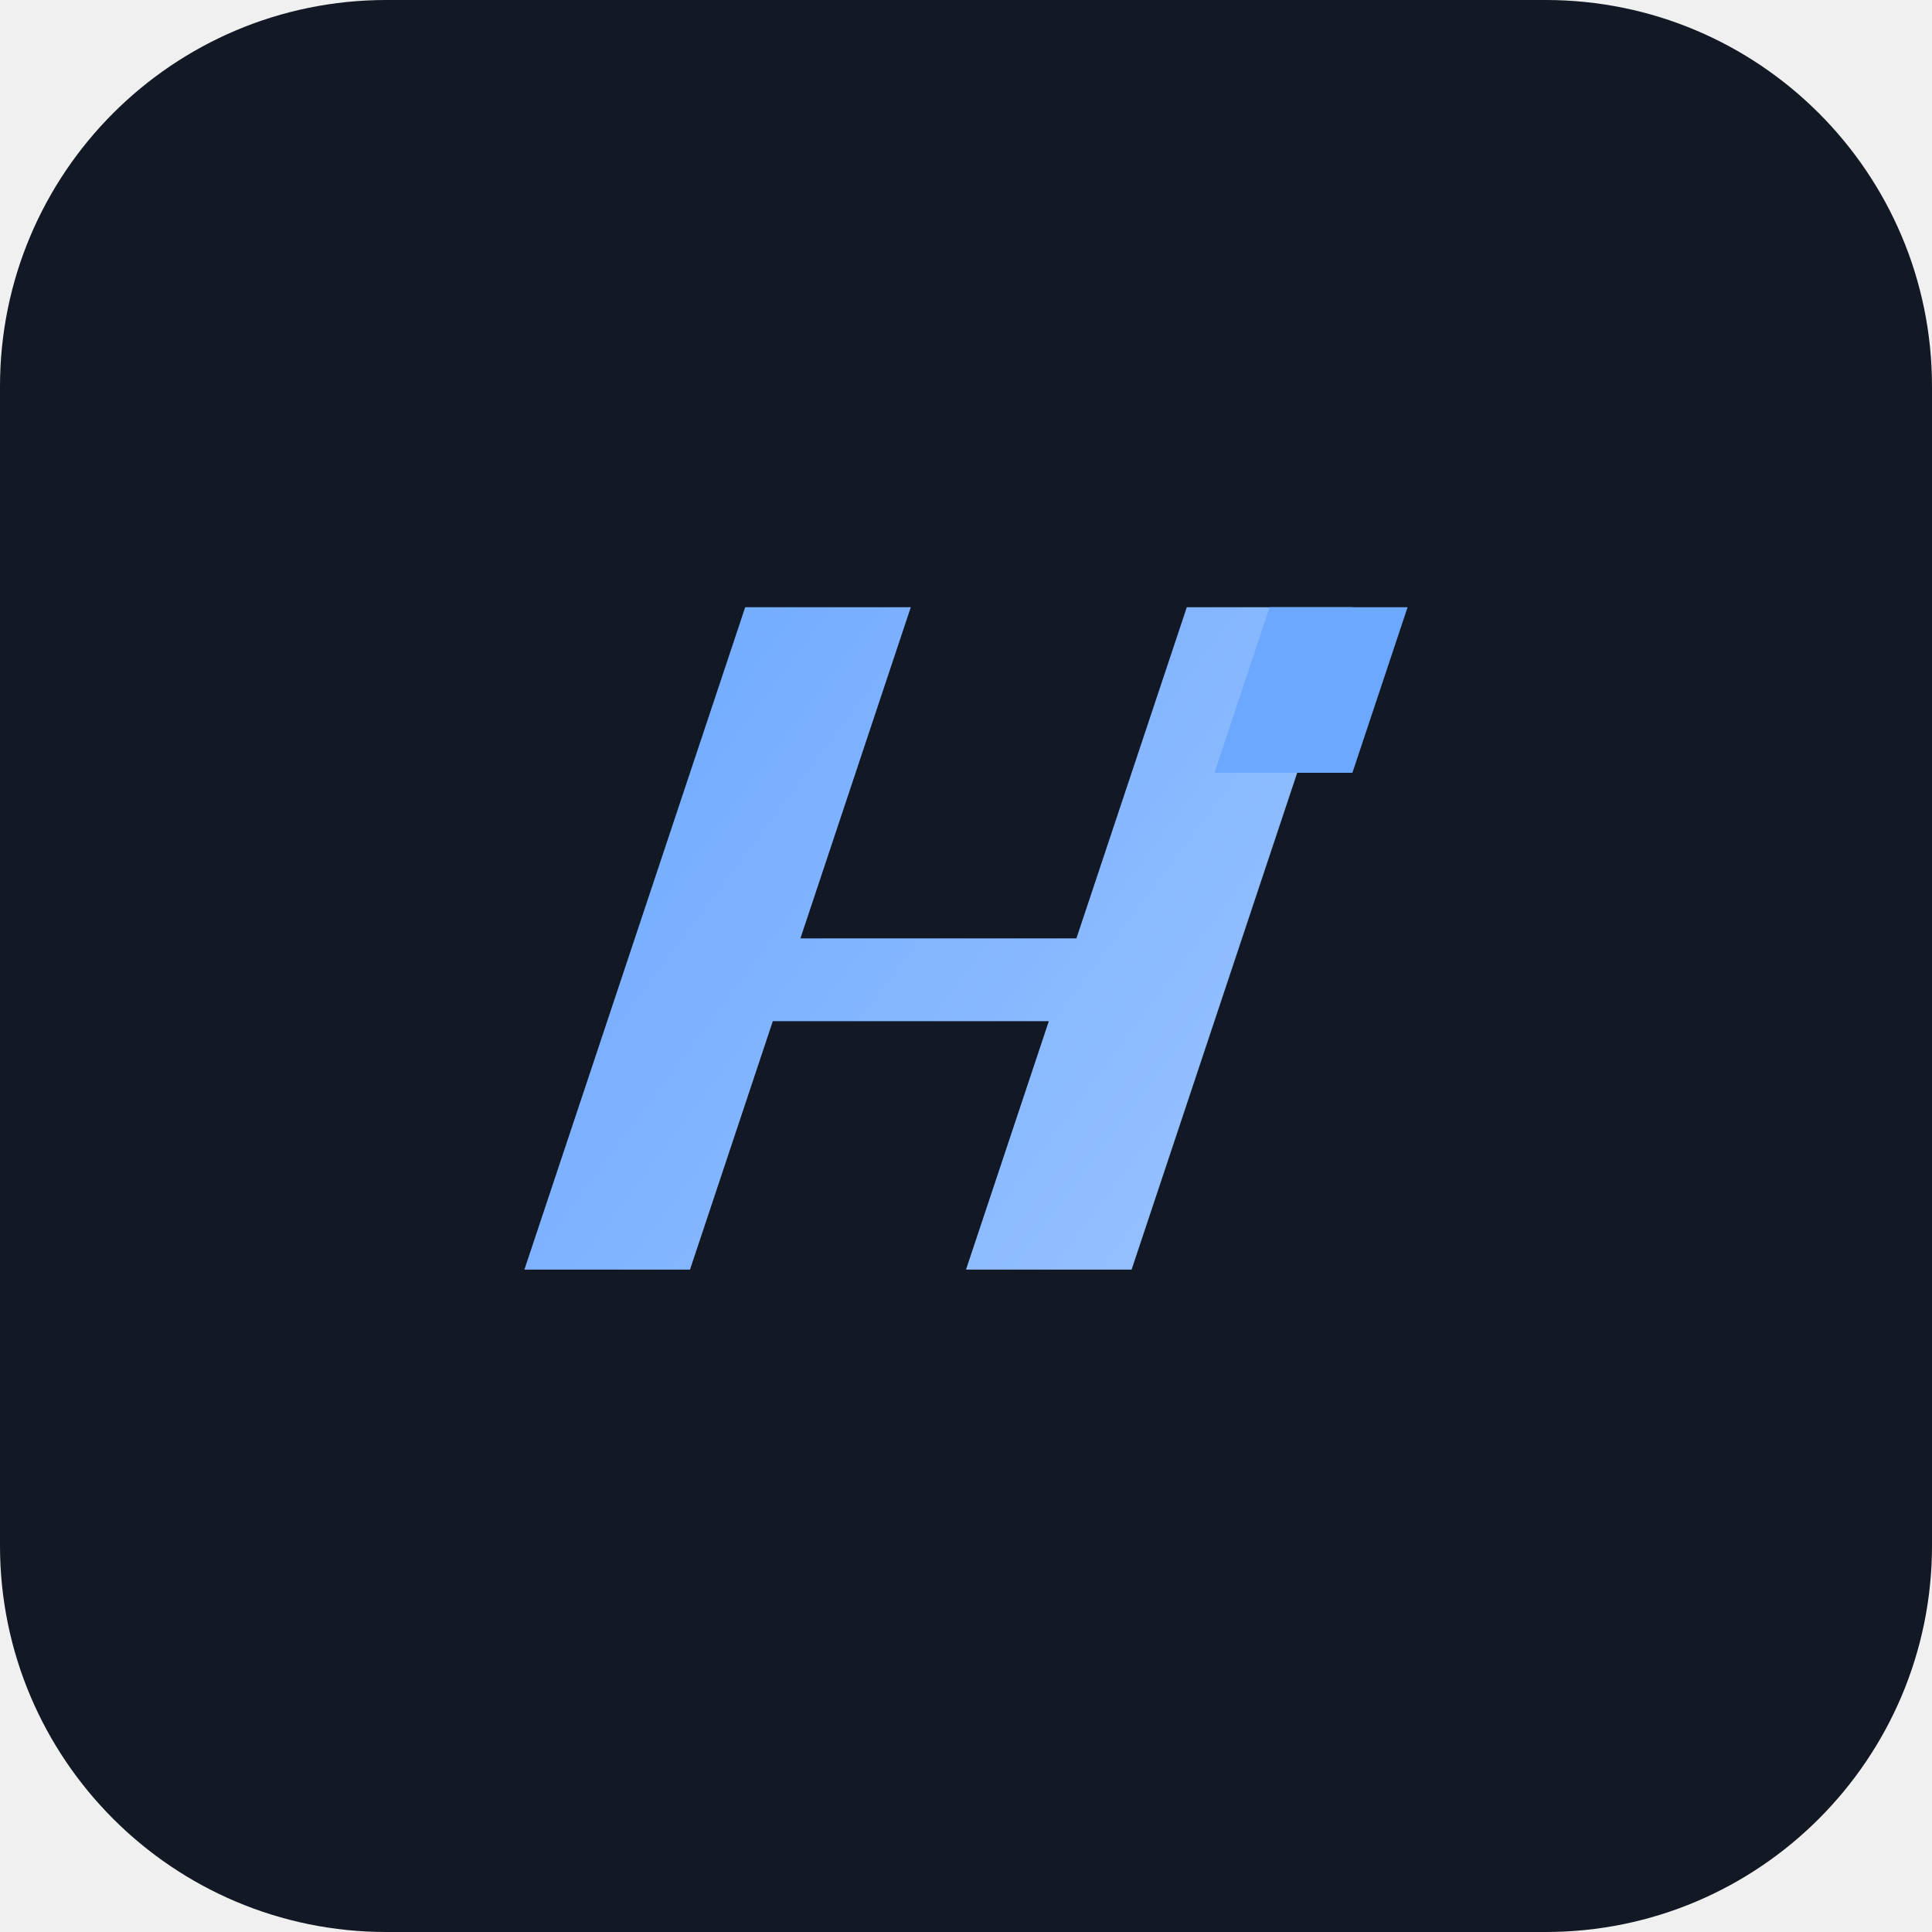
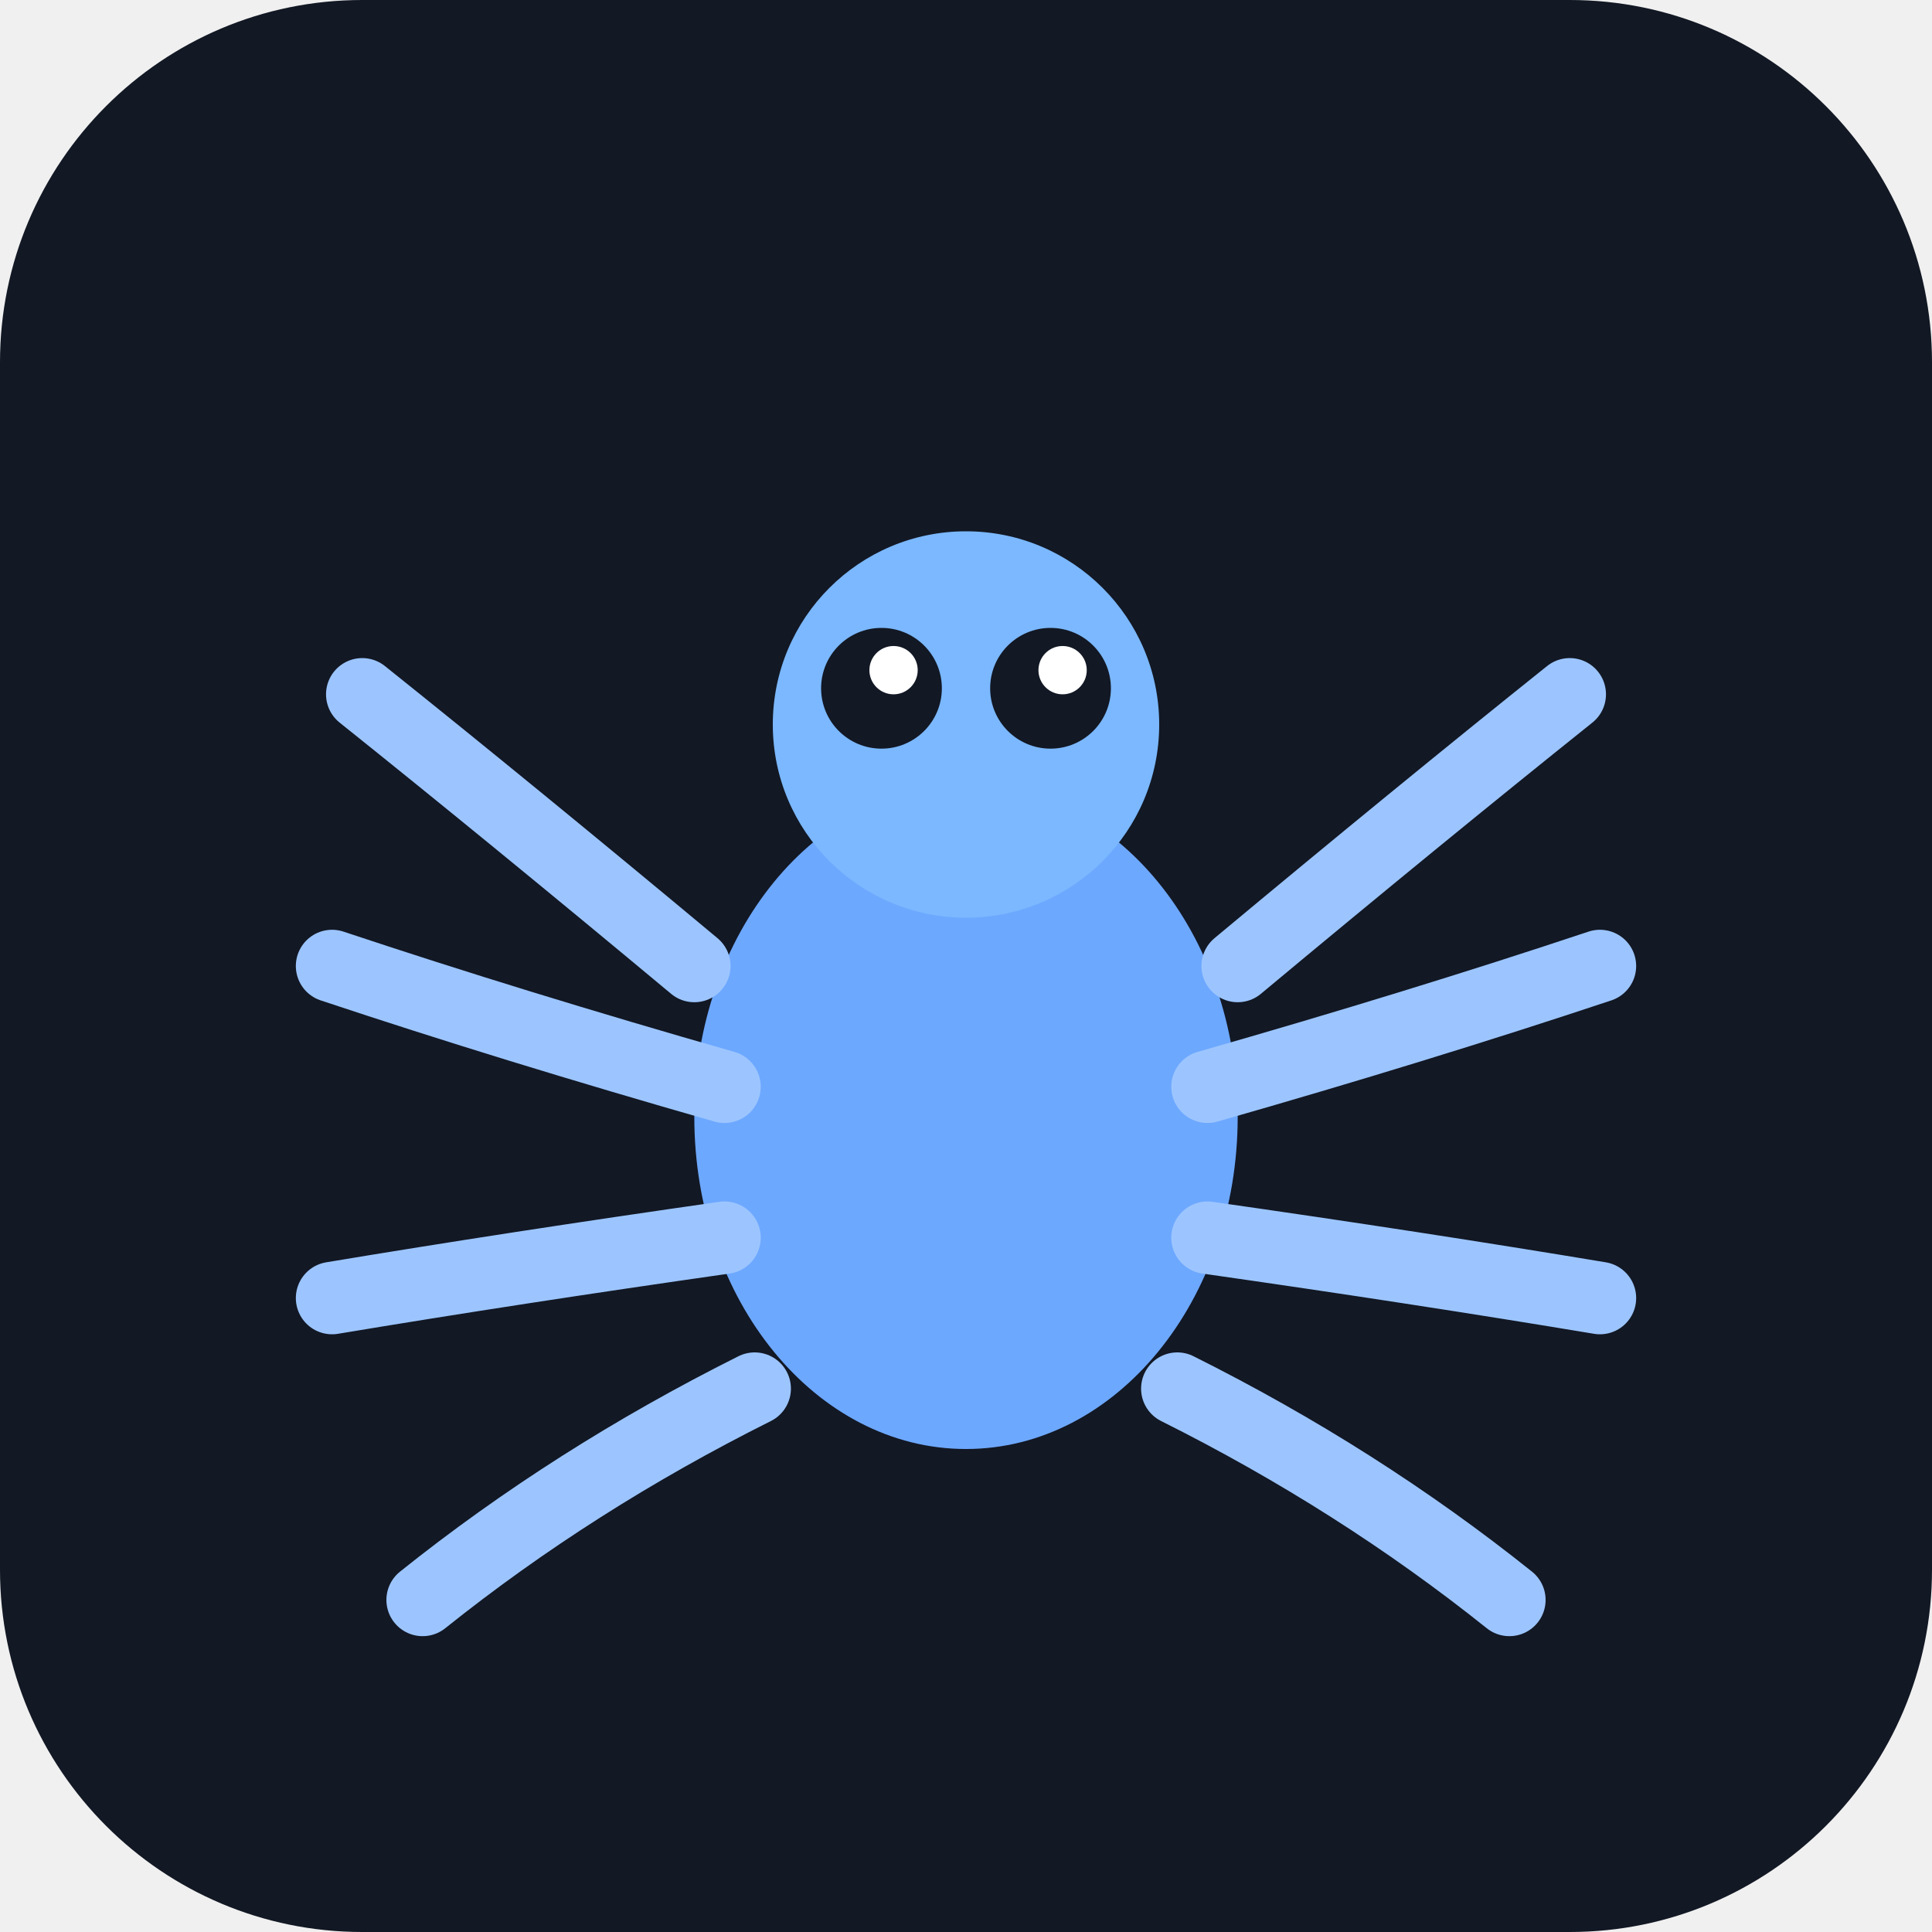
- <svg xmlns="http://www.w3.org/2000/svg" width="140" height="140" viewBox="0 0 140 140" fill="none">
-   <rect width="140" height="140" rx="28" fill="#121824" />
-   <path d="M38 92L54 44h12l-8 24h20l8-24h12l-16 48h-12l6-18H56l-6 18H38Z" fill="url(#g1)" />
-   <path d="M92 44h10l-4 12h-10l4-12Z" fill="#6DA8FF" />
-   <defs>
-     <linearGradient id="g1" x1="38" y1="44" x2="102" y2="92" gradientUnits="userSpaceOnUse">
-       <stop stop-color="#6DA8FF" />
-       <stop offset="1" stop-color="#9CC5FF" />
-     </linearGradient>
-   </defs>
+ <svg xmlns="http://www.w3.org/2000/svg" width="32" height="32" viewBox="0 0 32 32" fill="none">
+   <rect width="32" height="32" rx="6" fill="#121824" />
+   <ellipse cx="16" cy="18.5" rx="4.5" ry="5.5" fill="#6DA8FF" />
+   <circle cx="16" cy="12" r="3.2" fill="#7BB8FF" />
+   <circle cx="14.6" cy="11.4" r="1" fill="#121824" />
+   <circle cx="17.4" cy="11.4" r="1" fill="#121824" />
+   <circle cx="14.8" cy="11.1" r="0.4" fill="#fff" />
+   <circle cx="17.6" cy="11.1" r="0.4" fill="#fff" />
+   <path d="M11.5 16 Q8.5 13.5 6 11.5" stroke="#9CC5FF" stroke-width="1.2" stroke-linecap="round" fill="none" />
+   <path d="M12 18 Q8.5 17 5.5 16" stroke="#9CC5FF" stroke-width="1.2" stroke-linecap="round" fill="none" />
+   <path d="M12 20.5 Q8.5 21 5.5 21.5" stroke="#9CC5FF" stroke-width="1.2" stroke-linecap="round" fill="none" />
+   <path d="M12.5 23 Q9.5 24.5 7 26.5" stroke="#9CC5FF" stroke-width="1.2" stroke-linecap="round" fill="none" />
+   <path d="M20.5 16 Q23.5 13.5 26 11.5" stroke="#9CC5FF" stroke-width="1.2" stroke-linecap="round" fill="none" />
+   <path d="M20 18 Q23.5 17 26.5 16" stroke="#9CC5FF" stroke-width="1.2" stroke-linecap="round" fill="none" />
+   <path d="M20 20.5 Q23.5 21 26.5 21.5" stroke="#9CC5FF" stroke-width="1.2" stroke-linecap="round" fill="none" />
+   <path d="M19.5 23 Q22.5 24.5 25 26.5" stroke="#9CC5FF" stroke-width="1.2" stroke-linecap="round" fill="none" />
</svg>
